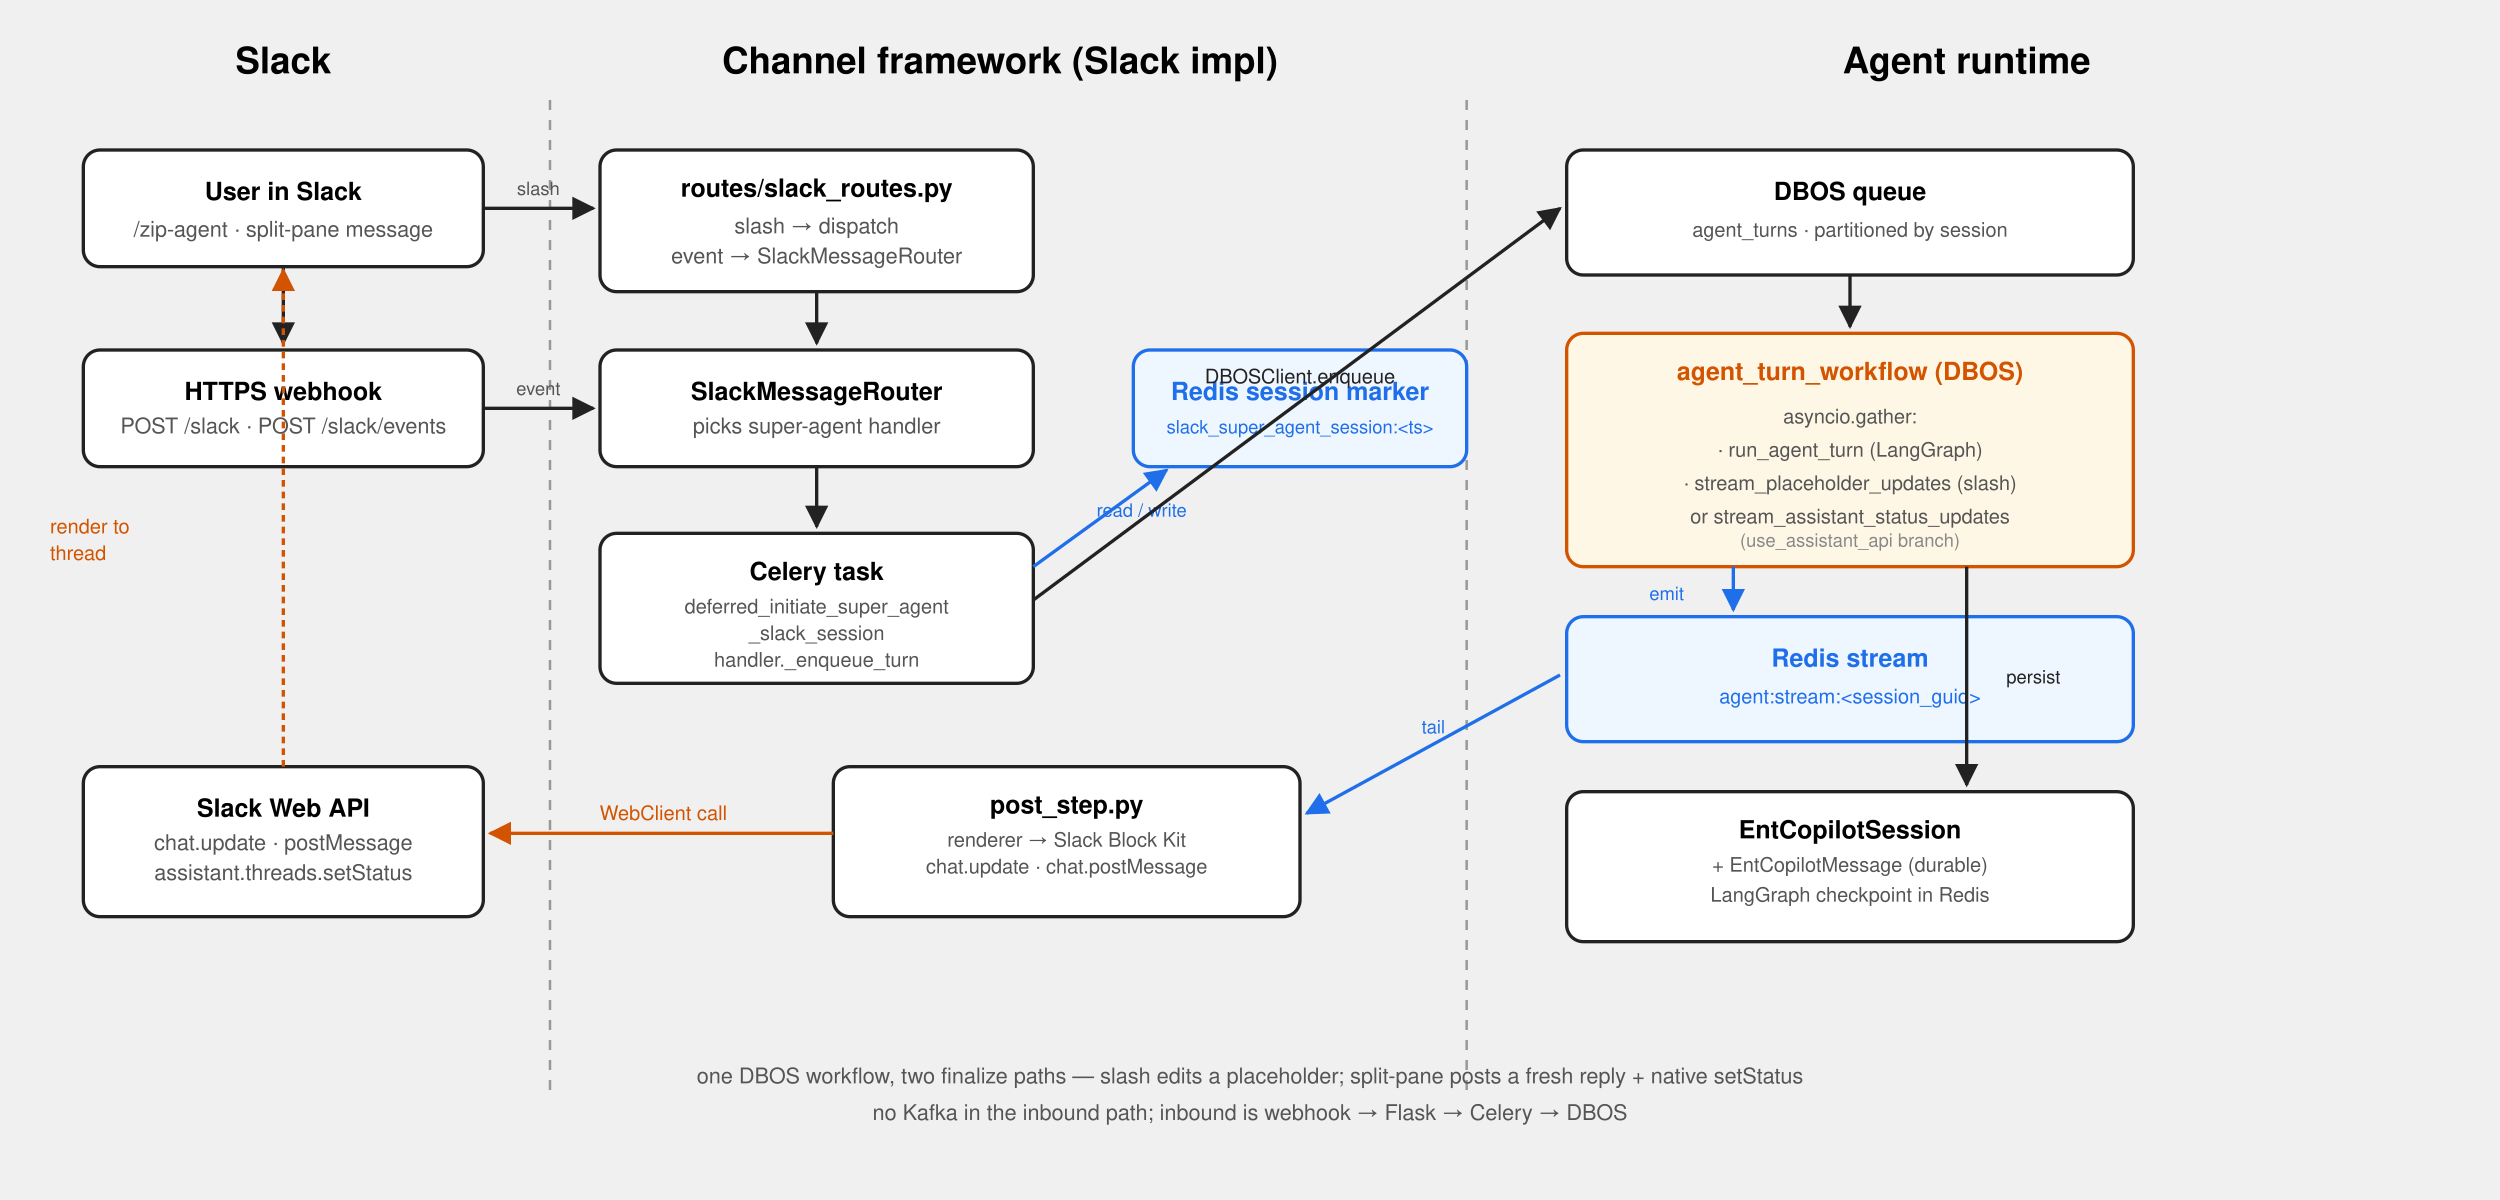
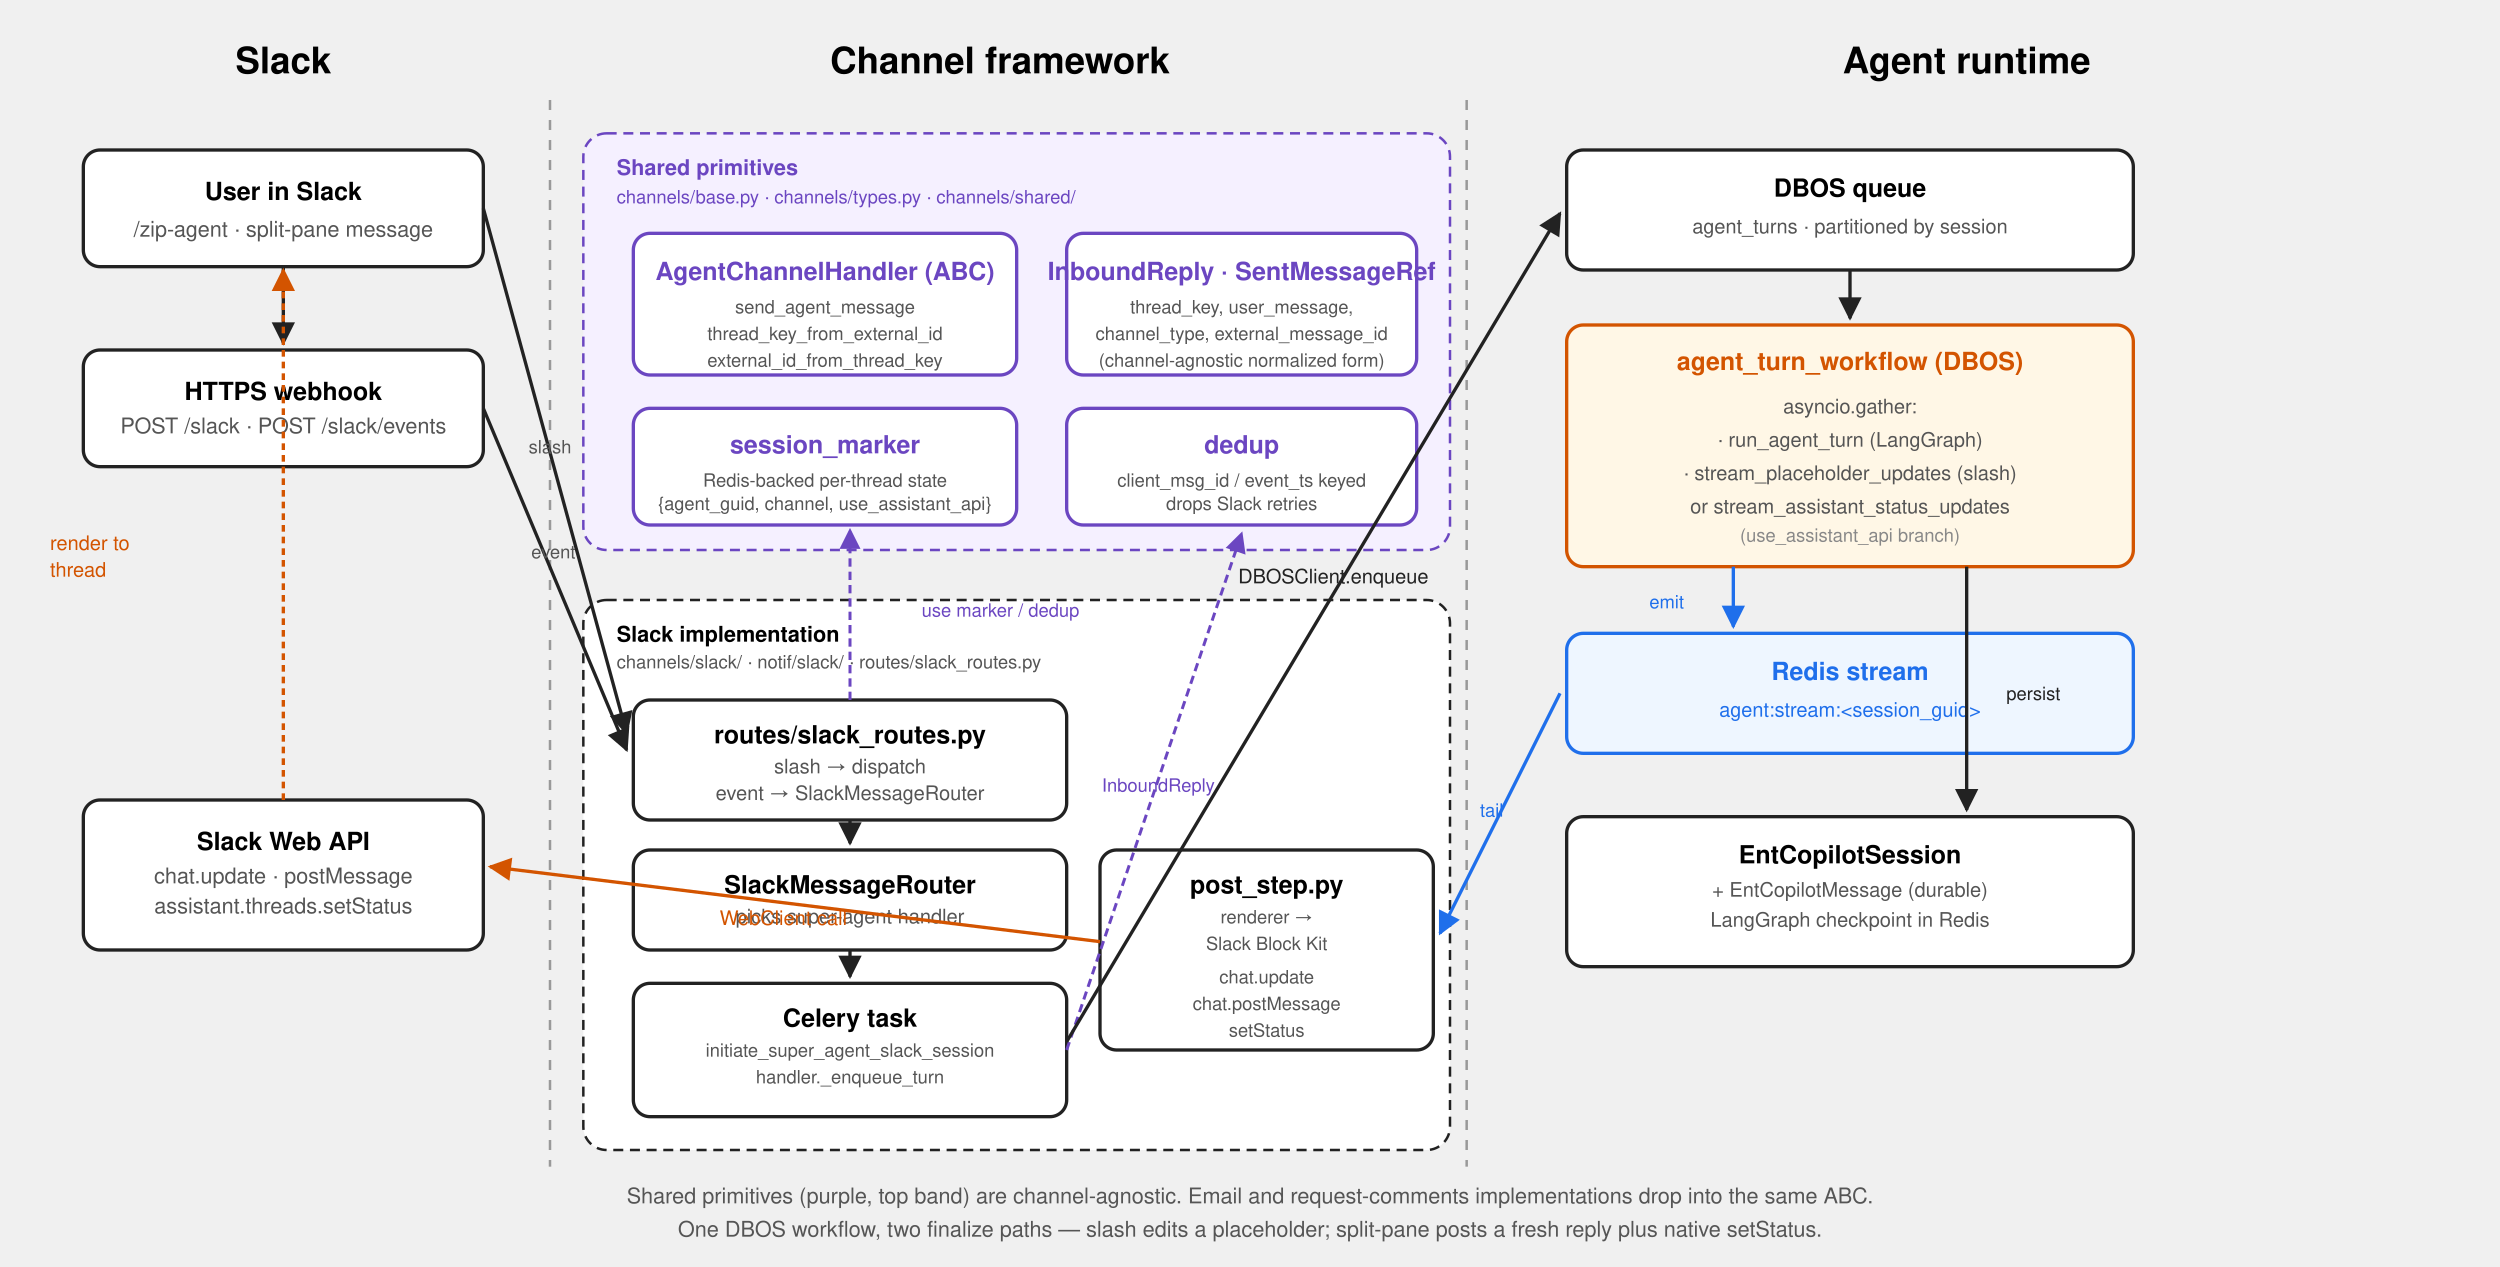
- <svg xmlns="http://www.w3.org/2000/svg" viewBox="0 0 1500 720" font-family="'Helvetica Neue', Helvetica, Arial, sans-serif" font-size="15">
+ <svg xmlns="http://www.w3.org/2000/svg" viewBox="0 0 1500 760" font-family="'Helvetica Neue', Helvetica, Arial, sans-serif" font-size="15">
  <defs>
    <marker id="arrow" viewBox="0 0 10 10" refX="9" refY="5" markerWidth="7" markerHeight="7" orient="auto-start-reverse">
      <path d="M 0 0 L 10 5 L 0 10 z" fill="#222" />
    </marker>
    <marker id="arrow-blue" viewBox="0 0 10 10" refX="9" refY="5" markerWidth="7" markerHeight="7" orient="auto-start-reverse">
      <path d="M 0 0 L 10 5 L 0 10 z" fill="#1f6feb" />
    </marker>
    <marker id="arrow-orange" viewBox="0 0 10 10" refX="9" refY="5" markerWidth="7" markerHeight="7" orient="auto-start-reverse">
      <path d="M 0 0 L 10 5 L 0 10 z" fill="#d35400" />
    </marker>
+     <marker id="arrow-purple" viewBox="0 0 10 10" refX="9" refY="5" markerWidth="7" markerHeight="7" orient="auto-start-reverse">
+       <path d="M 0 0 L 10 5 L 0 10 z" fill="#6b46c1" />
+     </marker>
  </defs>
  <text x="170" y="44" font-size="22" font-weight="700" text-anchor="middle">Slack</text>
-   <text x="600" y="44" font-size="22" font-weight="700" text-anchor="middle">Channel framework (Slack impl)</text>
+   <text x="600" y="44" font-size="22" font-weight="700" text-anchor="middle">Channel framework</text>
  <text x="1180" y="44" font-size="22" font-weight="700" text-anchor="middle">Agent runtime</text>
-   <line x1="330" y1="60" x2="330" y2="660" stroke="#999" stroke-width="1.5" stroke-dasharray="6 6" />
-   <line x1="880" y1="60" x2="880" y2="660" stroke="#999" stroke-width="1.5" stroke-dasharray="6 6" />
+   <line x1="330" y1="60" x2="330" y2="700" stroke="#999" stroke-width="1.5" stroke-dasharray="6 6" />
+   <line x1="880" y1="60" x2="880" y2="700" stroke="#999" stroke-width="1.5" stroke-dasharray="6 6" />
  <rect x="50" y="90" width="240" height="70" rx="10" ry="10" fill="#ffffff" stroke="#222" stroke-width="2" />
  <text x="170" y="120" text-anchor="middle" font-weight="600">User in Slack</text>
  <text x="170" y="142" text-anchor="middle" font-size="13" fill="#555">/zip-agent · split-pane message</text>
  <rect x="50" y="210" width="240" height="70" rx="10" ry="10" fill="#ffffff" stroke="#222" stroke-width="2" />
  <text x="170" y="240" text-anchor="middle" font-weight="600">HTTPS webhook</text>
  <text x="170" y="260" text-anchor="middle" font-size="13" fill="#555">POST /slack · POST /slack/events</text>
-   <rect x="50" y="460" width="240" height="90" rx="10" ry="10" fill="#ffffff" stroke="#222" stroke-width="2" />
-   <text x="170" y="490" text-anchor="middle" font-weight="600">Slack Web API</text>
-   <text x="170" y="510" text-anchor="middle" font-size="13" fill="#555">chat.update · postMessage</text>
-   <text x="170" y="528" text-anchor="middle" font-size="13" fill="#555">assistant.threads.setStatus</text>
+   <rect x="50" y="480" width="240" height="90" rx="10" ry="10" fill="#ffffff" stroke="#222" stroke-width="2" />
+   <text x="170" y="510" text-anchor="middle" font-weight="600">Slack Web API</text>
+   <text x="170" y="530" text-anchor="middle" font-size="13" fill="#555">chat.update · postMessage</text>
+   <text x="170" y="548" text-anchor="middle" font-size="13" fill="#555">assistant.threads.setStatus</text>
  <line x1="170" y1="160" x2="170" y2="206" stroke="#222" stroke-width="2" marker-end="url(#arrow)" />
-   <line x1="170" y1="460" x2="170" y2="162" stroke="#d35400" stroke-width="2" stroke-dasharray="4 3" marker-end="url(#arrow-orange)" />
-   <text x="30" y="320" text-anchor="start" font-size="12" fill="#d35400">render to</text>
-   <text x="30" y="336" text-anchor="start" font-size="12" fill="#d35400">thread</text>
-   <rect x="360" y="90" width="260" height="85" rx="10" ry="10" fill="#ffffff" stroke="#222" stroke-width="2" />
-   <text x="490" y="118" text-anchor="middle" font-weight="600">routes/slack_routes.py</text>
-   <text x="490" y="140" text-anchor="middle" font-size="13" fill="#555">slash → dispatch</text>
-   <text x="490" y="158" text-anchor="middle" font-size="13" fill="#555">event → SlackMessageRouter</text>
-   <rect x="360" y="210" width="260" height="70" rx="10" ry="10" fill="#ffffff" stroke="#222" stroke-width="2" />
-   <text x="490" y="240" text-anchor="middle" font-weight="600">SlackMessageRouter</text>
-   <text x="490" y="260" text-anchor="middle" font-size="13" fill="#555">picks super-agent handler</text>
-   <rect x="360" y="320" width="260" height="90" rx="10" ry="10" fill="#ffffff" stroke="#222" stroke-width="2" />
-   <text x="490" y="348" text-anchor="middle" font-weight="600">Celery task</text>
-   <text x="490" y="368" text-anchor="middle" font-size="12" fill="#555">deferred_initiate_super_agent</text>
-   <text x="490" y="384" text-anchor="middle" font-size="12" fill="#555">_slack_session</text>
-   <text x="490" y="400" text-anchor="middle" font-size="12" fill="#555">handler._enqueue_turn</text>
-   <rect x="680" y="210" width="200" height="70" rx="10" ry="10" fill="#eef6ff" stroke="#1f6feb" stroke-width="2" />
-   <text x="780" y="240" text-anchor="middle" font-weight="600" fill="#1f6feb">Redis session marker</text>
-   <text x="780" y="260" text-anchor="middle" font-size="11" fill="#1f6feb">slack_super_agent_session:&lt;ts&gt;</text>
-   <rect x="500" y="460" width="280" height="90" rx="10" ry="10" fill="#ffffff" stroke="#222" stroke-width="2" />
-   <text x="640" y="488" text-anchor="middle" font-weight="600">post_step.py</text>
-   <text x="640" y="508" text-anchor="middle" font-size="12" fill="#555">renderer → Slack Block Kit</text>
-   <text x="640" y="524" text-anchor="middle" font-size="12" fill="#555">chat.update · chat.postMessage</text>
-   <line x1="290" y1="125" x2="356" y2="125" stroke="#222" stroke-width="2" marker-end="url(#arrow)" />
-   <text x="323" y="117" text-anchor="middle" font-size="11" fill="#555">slash</text>
-   <line x1="290" y1="245" x2="356" y2="245" stroke="#222" stroke-width="2" marker-end="url(#arrow)" />
-   <text x="323" y="237" text-anchor="middle" font-size="11" fill="#555">event</text>
-   <line x1="490" y1="175" x2="490" y2="206" stroke="#222" stroke-width="2" marker-end="url(#arrow)" />
-   <line x1="490" y1="280" x2="490" y2="316" stroke="#222" stroke-width="2" marker-end="url(#arrow)" />
-   <line x1="620" y1="340" x2="700" y2="282" stroke="#1f6feb" stroke-width="2" marker-end="url(#arrow-blue)" />
-   <text x="685" y="310" text-anchor="middle" font-size="11" fill="#1f6feb">read / write</text>
-   <rect x="940" y="90" width="340" height="75" rx="10" ry="10" fill="#ffffff" stroke="#222" stroke-width="2" />
-   <text x="1110" y="120" text-anchor="middle" font-weight="600">DBOS queue</text>
-   <text x="1110" y="142" text-anchor="middle" font-size="12" fill="#555">agent_turns · partitioned by session</text>
-   <rect x="940" y="200" width="340" height="140" rx="10" ry="10" fill="#fff7e6" stroke="#d35400" stroke-width="2" />
-   <text x="1110" y="228" text-anchor="middle" font-weight="700" fill="#d35400">agent_turn_workflow (DBOS)</text>
-   <text x="1110" y="254" text-anchor="middle" font-size="12" fill="#555">asyncio.gather:</text>
-   <text x="1110" y="274" text-anchor="middle" font-size="12" fill="#555">· run_agent_turn (LangGraph)</text>
-   <text x="1110" y="294" text-anchor="middle" font-size="12" fill="#555">· stream_placeholder_updates   (slash)</text>
-   <text x="1110" y="314" text-anchor="middle" font-size="12" fill="#555">  or stream_assistant_status_updates</text>
-   <text x="1110" y="328" text-anchor="middle" font-size="11" fill="#888">(use_assistant_api branch)</text>
-   <rect x="940" y="370" width="340" height="75" rx="10" ry="10" fill="#eef6ff" stroke="#1f6feb" stroke-width="2" />
-   <text x="1110" y="400" text-anchor="middle" font-weight="600" fill="#1f6feb">Redis stream</text>
-   <text x="1110" y="422" text-anchor="middle" font-size="12" fill="#1f6feb">agent:stream:&lt;session_guid&gt;</text>
-   <rect x="940" y="475" width="340" height="90" rx="10" ry="10" fill="#ffffff" stroke="#222" stroke-width="2" />
-   <text x="1110" y="503" text-anchor="middle" font-weight="600">EntCopilotSession</text>
-   <text x="1110" y="523" text-anchor="middle" font-size="12" fill="#555">+ EntCopilotMessage (durable)</text>
-   <text x="1110" y="541" text-anchor="middle" font-size="12" fill="#555">LangGraph checkpoint in Redis</text>
-   <line x1="620" y1="360" x2="936" y2="125" stroke="#222" stroke-width="2" marker-end="url(#arrow)" />
-   <text x="780" y="230" text-anchor="middle" font-size="12" fill="#222">DBOSClient.enqueue</text>
-   <line x1="1110" y1="165" x2="1110" y2="196" stroke="#222" stroke-width="2" marker-end="url(#arrow)" />
-   <line x1="1040" y1="340" x2="1040" y2="366" stroke="#1f6feb" stroke-width="2" marker-end="url(#arrow-blue)" />
-   <text x="1000" y="360" text-anchor="middle" font-size="11" fill="#1f6feb">emit</text>
-   <line x1="1180" y1="340" x2="1180" y2="471" stroke="#222" stroke-width="2" marker-end="url(#arrow)" />
-   <text x="1220" y="410" text-anchor="middle" font-size="11" fill="#222">persist</text>
-   <line x1="936" y1="405" x2="784" y2="488" stroke="#1f6feb" stroke-width="2" marker-end="url(#arrow-blue)" />
-   <text x="860" y="440" text-anchor="middle" font-size="11" fill="#1f6feb">tail</text>
-   <line x1="500" y1="500" x2="294" y2="500" stroke="#d35400" stroke-width="2" marker-end="url(#arrow-orange)" />
-   <text x="398" y="492" text-anchor="middle" font-size="12" fill="#d35400">WebClient call</text>
-   <text x="750" y="650" text-anchor="middle" font-size="13" fill="#555">
-     one DBOS workflow, two finalize paths — slash edits a placeholder; split-pane posts a fresh reply + native setStatus
+   <line x1="170" y1="480" x2="170" y2="162" stroke="#d35400" stroke-width="2" stroke-dasharray="4 3" marker-end="url(#arrow-orange)" />
+   <text x="30" y="330" text-anchor="start" font-size="12" fill="#d35400">render to</text>
+   <text x="30" y="346" text-anchor="start" font-size="12" fill="#d35400">thread</text>
+   <rect x="350" y="80" width="520" height="250" rx="14" ry="14" fill="#f5f0ff" stroke="#6b46c1" stroke-width="1.5" stroke-dasharray="6 4" />
+   <text x="370" y="105" font-size="13" font-weight="700" fill="#6b46c1">Shared primitives</text>
+   <text x="370" y="122" font-size="11" fill="#6b46c1">channels/base.py · channels/types.py · channels/shared/</text>
+   <rect x="380" y="140" width="230" height="85" rx="10" ry="10" fill="#ffffff" stroke="#6b46c1" stroke-width="2" />
+   <text x="495" y="168" text-anchor="middle" font-weight="600" fill="#6b46c1">AgentChannelHandler (ABC)</text>
+   <text x="495" y="188" text-anchor="middle" font-size="11" fill="#555">send_agent_message</text>
+   <text x="495" y="204" text-anchor="middle" font-size="11" fill="#555">thread_key_from_external_id</text>
+   <text x="495" y="220" text-anchor="middle" font-size="11" fill="#555">external_id_from_thread_key</text>
+   <rect x="640" y="140" width="210" height="85" rx="10" ry="10" fill="#ffffff" stroke="#6b46c1" stroke-width="2" />
+   <text x="745" y="168" text-anchor="middle" font-weight="600" fill="#6b46c1">InboundReply · SentMessageRef</text>
+   <text x="745" y="188" text-anchor="middle" font-size="11" fill="#555">thread_key, user_message,</text>
+   <text x="745" y="204" text-anchor="middle" font-size="11" fill="#555">channel_type, external_message_id</text>
+   <text x="745" y="220" text-anchor="middle" font-size="11" fill="#555">(channel-agnostic normalized form)</text>
+   <rect x="380" y="245" width="230" height="70" rx="10" ry="10" fill="#ffffff" stroke="#6b46c1" stroke-width="2" />
+   <text x="495" y="272" text-anchor="middle" font-weight="600" fill="#6b46c1">session_marker</text>
+   <text x="495" y="292" text-anchor="middle" font-size="11" fill="#555">Redis-backed per-thread state</text>
+   <text x="495" y="306" text-anchor="middle" font-size="11" fill="#555">{agent_guid, channel, use_assistant_api}</text>
+   <rect x="640" y="245" width="210" height="70" rx="10" ry="10" fill="#ffffff" stroke="#6b46c1" stroke-width="2" />
+   <text x="745" y="272" text-anchor="middle" font-weight="600" fill="#6b46c1">dedup</text>
+   <text x="745" y="292" text-anchor="middle" font-size="11" fill="#555">client_msg_id / event_ts keyed</text>
+   <text x="745" y="306" text-anchor="middle" font-size="11" fill="#555">drops Slack retries</text>
+   <rect x="350" y="360" width="520" height="330" rx="14" ry="14" fill="#ffffff" stroke="#222" stroke-width="1.5" stroke-dasharray="6 4" />
+   <text x="370" y="385" font-size="13" font-weight="700">Slack implementation</text>
+   <text x="370" y="401" font-size="11" fill="#555">channels/slack/ · notif/slack/ · routes/slack_routes.py</text>
+   <rect x="380" y="420" width="260" height="72" rx="10" ry="10" fill="#ffffff" stroke="#222" stroke-width="2" />
+   <text x="510" y="446" text-anchor="middle" font-weight="600">routes/slack_routes.py</text>
+   <text x="510" y="464" text-anchor="middle" font-size="12" fill="#555">slash → dispatch</text>
+   <text x="510" y="480" text-anchor="middle" font-size="12" fill="#555">event → SlackMessageRouter</text>
+   <rect x="380" y="510" width="260" height="60" rx="10" ry="10" fill="#ffffff" stroke="#222" stroke-width="2" />
+   <text x="510" y="536" text-anchor="middle" font-weight="600">SlackMessageRouter</text>
+   <text x="510" y="554" text-anchor="middle" font-size="12" fill="#555">picks super-agent handler</text>
+   <rect x="380" y="590" width="260" height="80" rx="10" ry="10" fill="#ffffff" stroke="#222" stroke-width="2" />
+   <text x="510" y="616" text-anchor="middle" font-weight="600">Celery task</text>
+   <text x="510" y="634" text-anchor="middle" font-size="11" fill="#555">initiate_super_agent_slack_session</text>
+   <text x="510" y="650" text-anchor="middle" font-size="11" fill="#555">handler._enqueue_turn</text>
+   <rect x="660" y="510" width="200" height="120" rx="10" ry="10" fill="#ffffff" stroke="#222" stroke-width="2" />
+   <text x="760" y="536" text-anchor="middle" font-weight="600">post_step.py</text>
+   <text x="760" y="554" text-anchor="middle" font-size="11" fill="#555">renderer →</text>
+   <text x="760" y="570" text-anchor="middle" font-size="11" fill="#555">Slack Block Kit</text>
+   <text x="760" y="590" text-anchor="middle" font-size="11" fill="#555">chat.update</text>
+   <text x="760" y="606" text-anchor="middle" font-size="11" fill="#555">chat.postMessage</text>
+   <text x="760" y="622" text-anchor="middle" font-size="11" fill="#555">setStatus</text>
+   <line x1="290" y1="125" x2="376" y2="440" stroke="#222" stroke-width="2" marker-end="url(#arrow)" />
+   <text x="330" y="272" text-anchor="middle" font-size="11" fill="#555">slash</text>
+   <line x1="290" y1="245" x2="376" y2="450" stroke="#222" stroke-width="2" marker-end="url(#arrow)" />
+   <text x="332" y="335" text-anchor="middle" font-size="11" fill="#555">event</text>
+   <line x1="510" y1="492" x2="510" y2="506" stroke="#222" stroke-width="2" marker-end="url(#arrow)" />
+   <line x1="510" y1="570" x2="510" y2="586" stroke="#222" stroke-width="2" marker-end="url(#arrow)" />
+   <line x1="510" y1="420" x2="510" y2="318" stroke="#6b46c1" stroke-width="1.8" stroke-dasharray="5 3" marker-end="url(#arrow-purple)" />
+   <text x="553" y="370" text-anchor="start" font-size="11" fill="#6b46c1">use marker / dedup</text>
+   <line x1="640" y1="630" x2="745" y2="320" stroke="#6b46c1" stroke-width="1.8" stroke-dasharray="5 3" marker-end="url(#arrow-purple)" />
+   <text x="695" y="475" text-anchor="middle" font-size="11" fill="#6b46c1">InboundReply</text>
+   <rect x="940" y="90" width="340" height="72" rx="10" ry="10" fill="#ffffff" stroke="#222" stroke-width="2" />
+   <text x="1110" y="118" text-anchor="middle" font-weight="600">DBOS queue</text>
+   <text x="1110" y="140" text-anchor="middle" font-size="12" fill="#555">agent_turns · partitioned by session</text>
+   <rect x="940" y="195" width="340" height="145" rx="10" ry="10" fill="#fff7e6" stroke="#d35400" stroke-width="2" />
+   <text x="1110" y="222" text-anchor="middle" font-weight="700" fill="#d35400">agent_turn_workflow (DBOS)</text>
+   <text x="1110" y="248" text-anchor="middle" font-size="12" fill="#555">asyncio.gather:</text>
+   <text x="1110" y="268" text-anchor="middle" font-size="12" fill="#555">· run_agent_turn (LangGraph)</text>
+   <text x="1110" y="288" text-anchor="middle" font-size="12" fill="#555">· stream_placeholder_updates   (slash)</text>
+   <text x="1110" y="308" text-anchor="middle" font-size="12" fill="#555">  or stream_assistant_status_updates</text>
+   <text x="1110" y="325" text-anchor="middle" font-size="11" fill="#888">(use_assistant_api branch)</text>
+   <rect x="940" y="380" width="340" height="72" rx="10" ry="10" fill="#eef6ff" stroke="#1f6feb" stroke-width="2" />
+   <text x="1110" y="408" text-anchor="middle" font-weight="600" fill="#1f6feb">Redis stream</text>
+   <text x="1110" y="430" text-anchor="middle" font-size="12" fill="#1f6feb">agent:stream:&lt;session_guid&gt;</text>
+   <rect x="940" y="490" width="340" height="90" rx="10" ry="10" fill="#ffffff" stroke="#222" stroke-width="2" />
+   <text x="1110" y="518" text-anchor="middle" font-weight="600">EntCopilotSession</text>
+   <text x="1110" y="538" text-anchor="middle" font-size="12" fill="#555">+ EntCopilotMessage (durable)</text>
+   <text x="1110" y="556" text-anchor="middle" font-size="12" fill="#555">LangGraph checkpoint in Redis</text>
+   <line x1="640" y1="625" x2="936" y2="128" stroke="#222" stroke-width="2" marker-end="url(#arrow)" />
+   <text x="800" y="350" text-anchor="middle" font-size="12" fill="#222">DBOSClient.enqueue</text>
+   <line x1="1110" y1="162" x2="1110" y2="191" stroke="#222" stroke-width="2" marker-end="url(#arrow)" />
+   <line x1="1040" y1="340" x2="1040" y2="376" stroke="#1f6feb" stroke-width="2" marker-end="url(#arrow-blue)" />
+   <text x="1000" y="365" text-anchor="middle" font-size="11" fill="#1f6feb">emit</text>
+   <line x1="1180" y1="340" x2="1180" y2="486" stroke="#222" stroke-width="2" marker-end="url(#arrow)" />
+   <text x="1220" y="420" text-anchor="middle" font-size="11" fill="#222">persist</text>
+   <line x1="936" y1="416" x2="864" y2="560" stroke="#1f6feb" stroke-width="2" marker-end="url(#arrow-blue)" />
+   <text x="895" y="490" text-anchor="middle" font-size="11" fill="#1f6feb">tail</text>
+   <line x1="660" y1="565" x2="294" y2="520" stroke="#d35400" stroke-width="2" marker-end="url(#arrow-orange)" />
+   <text x="470" y="555" text-anchor="middle" font-size="12" fill="#d35400">WebClient call</text>
+   <text x="750" y="722" text-anchor="middle" font-size="13" fill="#555">
+     Shared primitives (purple, top band) are channel-agnostic. Email and request-comments implementations drop into the same ABC.
  </text>
-   <text x="750" y="672" text-anchor="middle" font-size="13" fill="#555">
-     no Kafka in the inbound path; inbound is webhook → Flask → Celery → DBOS
+   <text x="750" y="742" text-anchor="middle" font-size="13" fill="#555">
+     One DBOS workflow, two finalize paths — slash edits a placeholder; split-pane posts a fresh reply plus native setStatus.
  </text>
</svg>
